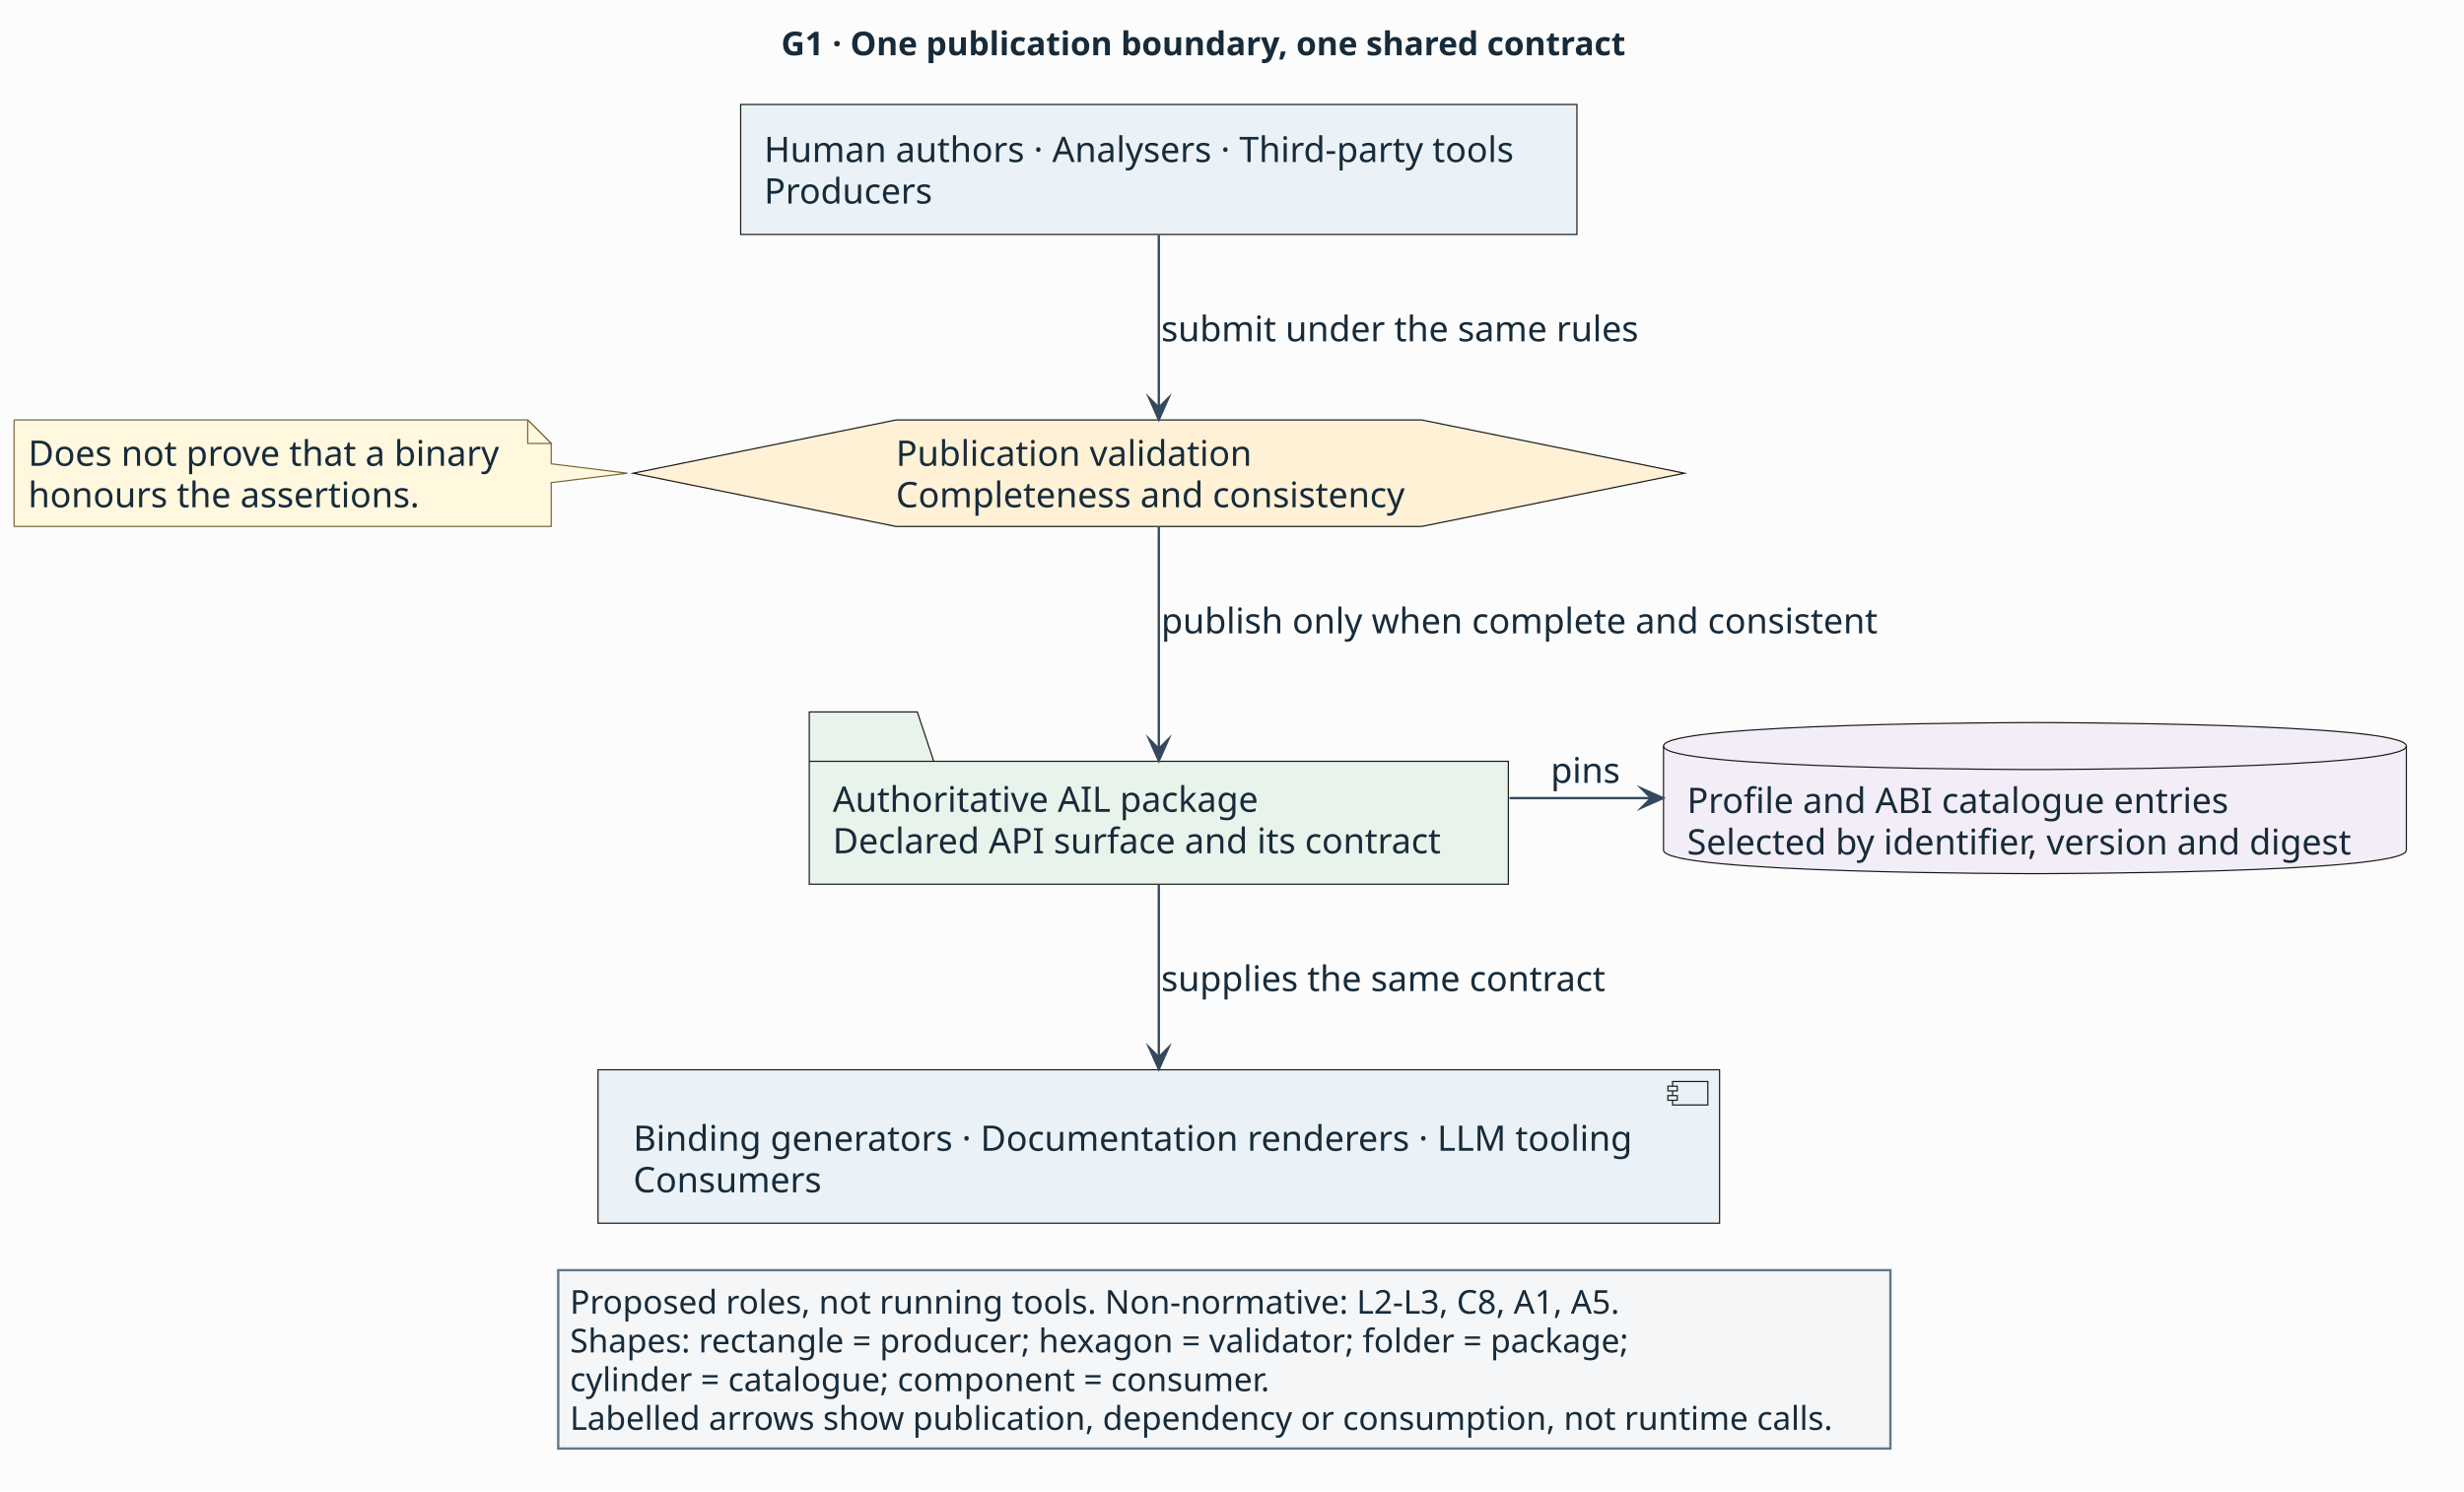
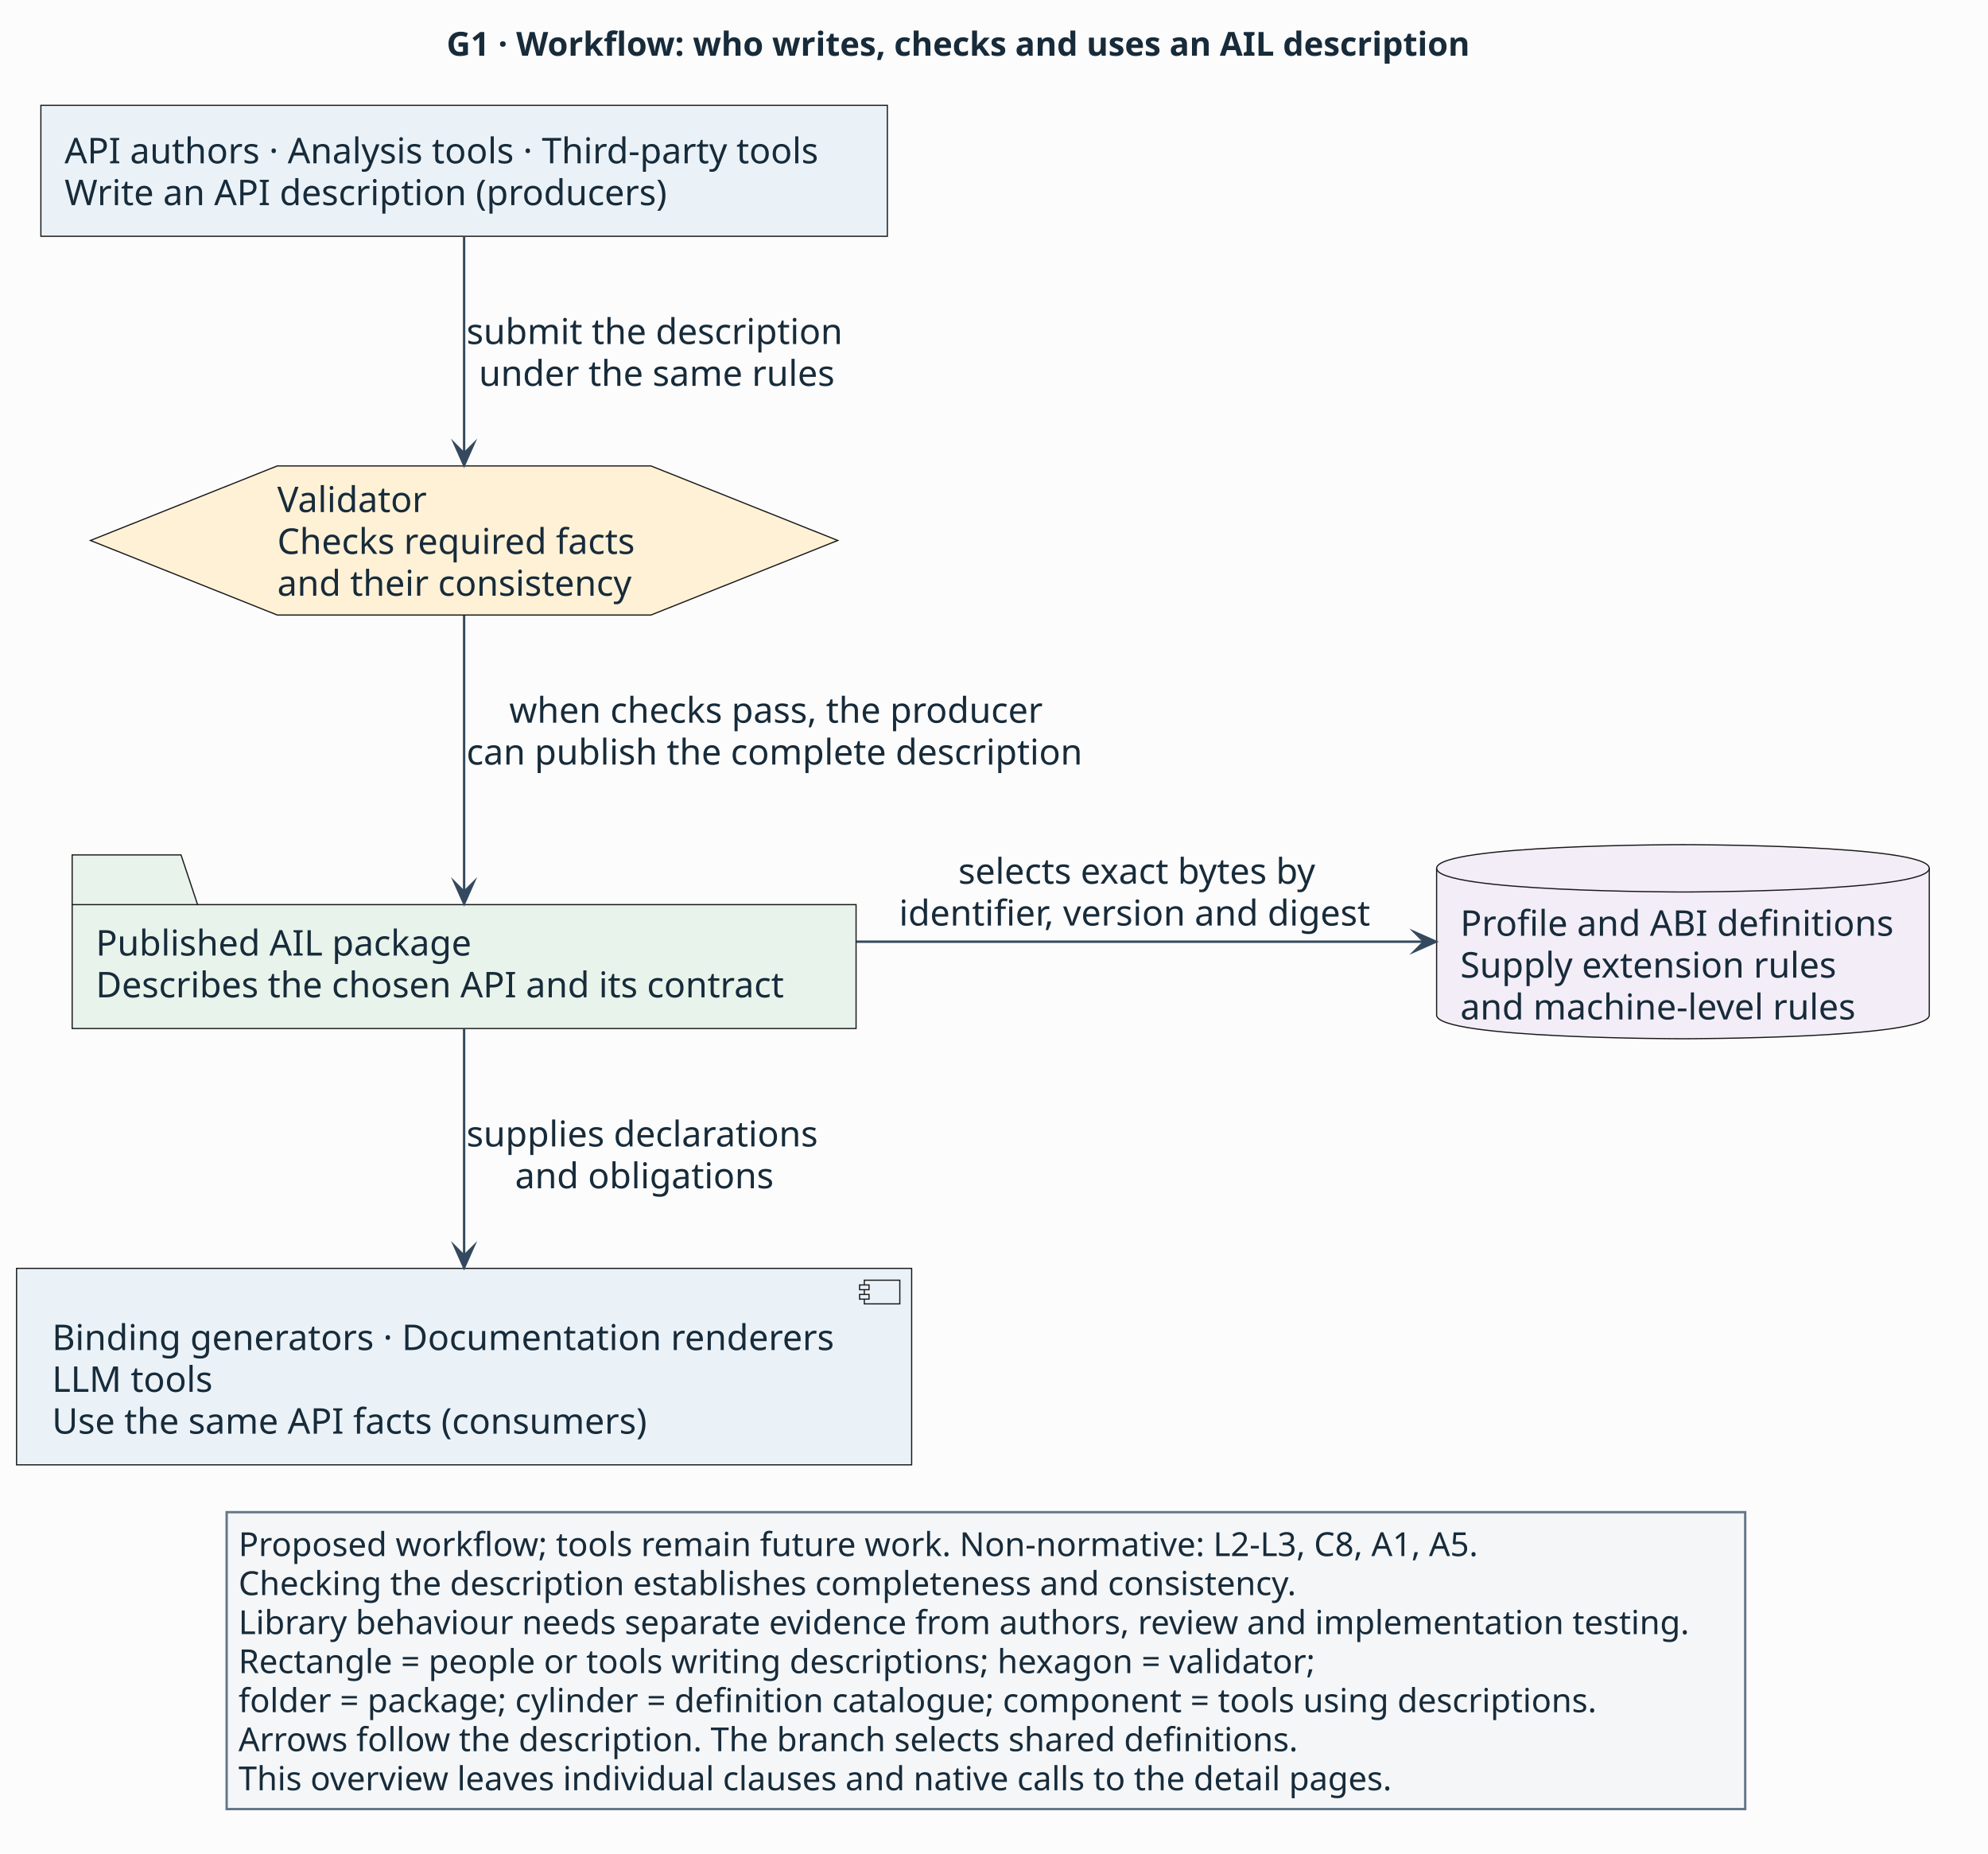
- <svg xmlns="http://www.w3.org/2000/svg" version="1.1" data-diagram-type="DESCRIPTION" style="width:1049px;height:635px;background:#FCFCFC;" width="1049px" height="635px" viewBox="0 0 1049 635" zoomAndPan="magnify" preserveAspectRatio="none" contentStyleType="text/css">
+ <svg xmlns="http://www.w3.org/2000/svg" version="1.1" data-diagram-type="DESCRIPTION" style="width:840px;height:783px;background:#FCFCFC;" width="840px" height="783px" viewBox="0 0 840 783" zoomAndPan="magnify" preserveAspectRatio="none" contentStyleType="text/css">
  <defs />
  <g font-family="sans-serif" lengthAdjust="spacing">
-     <rect x="0" y="0" width="1049" height="635" fill="#FCFCFC" style="stroke:none;" />
+     <rect x="0" y="0" width="840" height="783" fill="#FCFCFC" style="stroke:none;" />
    <g class="title" data-source-line="2">
-       <text x="332.562" y="23.535" fill="#172B3A" font-size="14" textLength="377.337" font-weight="700">G1 · One publication boundary, one shared contract</text>
+       <text x="188.693" y="23.535" fill="#172B3A" font-size="14" textLength="455.8" font-weight="700">G1 · Workflow: who writes, checks and uses an AIL description</text>
    </g>
    <g class="entity" data-qualified-name="producers" id="ent0001" data-source-line="16">
-       <rect x="315.32" y="44.488" width="356.028" height="55.332" fill="#EAF2F8" style="stroke:#181818;stroke-width:0.5;" />
-       <text x="325.32" y="68.99" fill="#172B3A" font-size="15" textLength="336.028">Human authors · Analysers · Third-party tools</text>
-       <text x="325.32" y="86.656" fill="#172B3A" font-size="15" textLength="72.217">Producers</text>
+       <rect x="17.27" y="44.488" width="357.668" height="55.332" fill="#EAF2F8" style="stroke:#181818;stroke-width:0.5;" />
+       <text x="27.27" y="68.99" fill="#172B3A" font-size="15" textLength="337.668">API authors · Analysis tools · Third-party tools</text>
+       <text x="27.27" y="86.656" fill="#172B3A" font-size="15" textLength="261.445">Write an API description (producers)</text>
    </g>
    <g class="entity" data-qualified-name="validation" id="ent0002" data-source-line="25">
-       <polygon points="717.15,201.488,605.24,178.818,381.43,178.818,269.52,201.488,381.43,224.158,605.24,224.158,717.15,201.488" fill="#FFF1D6" style="stroke:#181818;stroke-width:0.5;stroke-linejoin:miter;stroke-miterlimit:10;" />
-       <text x="381.427" y="198.32" fill="#172B3A" font-size="15" textLength="155.808">Publication validation</text>
-       <text x="381.427" y="215.986" fill="#172B3A" font-size="15" textLength="223.813">Completeness and consistency</text>
+       <polygon points="353.99,228.318,275.05,196.828,117.16,196.828,38.21,228.318,117.16,259.818,275.05,259.818,353.99,228.318" fill="#FFF1D6" style="stroke:#181818;stroke-width:0.5;stroke-linejoin:miter;stroke-miterlimit:10;" />
+       <text x="117.154" y="216.33" fill="#172B3A" font-size="15" textLength="65.449">Validator</text>
+       <text x="117.154" y="233.996" fill="#172B3A" font-size="15" textLength="157.888">Checks required facts</text>
+       <text x="117.154" y="251.662" fill="#172B3A" font-size="15" textLength="154.907">and their consistency</text>
    </g>
    <g class="entity" data-qualified-name="contract" id="ent0003" data-source-line="19">
-       <polygon points="344.53,303.158,390.53,303.158,397.53,324.158,642.142,324.158,642.142,376.49,344.53,376.49,344.53,303.158" fill="#E8F3EB" style="stroke:#181818;stroke-width:0.5;stroke-linejoin:miter;stroke-miterlimit:10;" />
-       <line x1="344.53" y1="324.158" x2="397.53" y2="324.158" style="stroke:#181818;stroke-width:0.5;" />
-       <text x="354.53" y="345.66" fill="#172B3A" font-size="15" textLength="186.555">Authoritative AIL package</text>
-       <text x="354.53" y="363.326" fill="#172B3A" font-size="15" textLength="267.612">Declared API surface and its contract</text>
+       <polygon points="30.49,361.158,76.49,361.158,83.49,382.158,361.72,382.158,361.72,434.49,30.49,434.49,30.49,361.158" fill="#E8F3EB" style="stroke:#181818;stroke-width:0.5;stroke-linejoin:miter;stroke-miterlimit:10;" />
+       <line x1="30.49" y1="382.158" x2="83.49" y2="382.158" style="stroke:#181818;stroke-width:0.5;" />
+       <text x="40.49" y="403.66" fill="#172B3A" font-size="15" textLength="162.795">Published AIL package</text>
+       <text x="40.49" y="421.326" fill="#172B3A" font-size="15" textLength="301.23">Describes the chosen API and its contract</text>
    </g>
    <g class="entity" data-qualified-name="catalogue" id="ent0004" data-source-line="22">
-       <path d="M708.21,317.658 C708.21,307.658 866.335,307.658 866.335,307.658 C866.335,307.658 1024.46,307.658 1024.46,317.658 L1024.46,361.99 C1024.46,371.99 866.335,371.99 866.335,371.99 C866.335,371.99 708.21,371.99 708.21,361.99 L708.21,317.658" style="stroke:#181818;stroke-width:0.5;" fill="#F2EDF7" />
-       <path d="M708.21,317.658 C708.21,327.658 866.335,327.658 866.335,327.658 C866.335,327.658 1024.46,327.658 1024.46,317.658" style="stroke:#181818;stroke-width:0.5;" fill="none" />
-       <text x="718.21" y="346.16" fill="#172B3A" font-size="15" textLength="235.686">Profile and ABI catalogue entries</text>
-       <text x="718.21" y="363.826" fill="#172B3A" font-size="15" textLength="296.25">Selected by identifier, version and digest</text>
+       <path d="M607.02,366.818 C607.02,356.818 711.103,356.818 711.103,356.818 C711.103,356.818 815.187,356.818 815.187,366.818 L815.187,428.816 C815.187,438.816 711.103,438.816 711.103,438.816 C711.103,438.816 607.02,438.816 607.02,428.816 L607.02,366.818" style="stroke:#181818;stroke-width:0.5;" fill="#F2EDF7" />
+       <path d="M607.02,366.818 C607.02,376.818 711.103,376.818 711.103,376.818 C711.103,376.818 815.187,376.818 815.187,366.818" style="stroke:#181818;stroke-width:0.5;" fill="none" />
+       <text x="617.02" y="395.32" fill="#172B3A" font-size="15" textLength="188.167">Profile and ABI definitions</text>
+       <text x="617.02" y="412.986" fill="#172B3A" font-size="15" textLength="165.059">Supply extension rules</text>
+       <text x="617.02" y="430.652" fill="#172B3A" font-size="15" textLength="175.422">and machine-level rules</text>
    </g>
    <g class="entity" data-qualified-name="consumers" id="ent0005" data-source-line="28">
-       <rect x="254.6" y="455.488" width="477.476" height="65.332" fill="#EAF2F8" style="stroke:#181818;stroke-width:0.5;" />
-       <rect x="712.076" y="460.488" width="15" height="10" fill="#EAF2F8" style="stroke:#181818;stroke-width:0.5;" />
-       <rect x="710.076" y="462.488" width="4" height="2" fill="#EAF2F8" style="stroke:#181818;stroke-width:0.5;" />
-       <rect x="710.076" y="466.488" width="4" height="2" fill="#EAF2F8" style="stroke:#181818;stroke-width:0.5;" />
-       <text x="269.6" y="489.99" fill="#172B3A" font-size="15" textLength="437.476">Binding generators · Documentation renderers · LLM tooling</text>
-       <text x="269.6" y="507.656" fill="#172B3A" font-size="15" textLength="82.002">Consumers</text>
-     </g>
-     <g class="entity" data-qualified-name="GMN10" id="ent0011" data-source-line="14">
-       <path d="M6,178.818 L6,224.15 A0,0 0 0 0 6,224.15 L234.671,224.15 A0,0 0 0 0 234.671,224.15 L234.671,205.488 L267.11,201.488 L234.671,197.488 L234.671,188.818 L224.671,178.818 L6,178.818 A0,0 0 0 0 6,178.818" style="stroke:#756538;stroke-width:0.5;" fill="#FFF8DF" />
-       <path d="M224.671,178.818 L224.671,188.818 L234.671,188.818 L224.671,178.818" style="stroke:#756538;stroke-width:0.5;" fill="#FFF8DF" />
-       <text x="12" y="198.32" fill="#172B3A" font-size="15" textLength="207.671">Does not prove that a binary</text>
-       <text x="12" y="215.986" fill="#172B3A" font-size="15" textLength="171.841">honours the assertions.</text>
+       <rect x="7" y="535.818" width="378.203" height="82.998" fill="#EAF2F8" style="stroke:#181818;stroke-width:0.5;" />
+       <rect x="365.203" y="540.818" width="15" height="10" fill="#EAF2F8" style="stroke:#181818;stroke-width:0.5;" />
+       <rect x="363.203" y="542.818" width="4" height="2" fill="#EAF2F8" style="stroke:#181818;stroke-width:0.5;" />
+       <rect x="363.203" y="546.818" width="4" height="2" fill="#EAF2F8" style="stroke:#181818;stroke-width:0.5;" />
+       <text x="22" y="570.32" fill="#172B3A" font-size="15" textLength="338.203">Binding generators · Documentation renderers</text>
+       <text x="22" y="587.986" fill="#172B3A" font-size="15" textLength="69.683">LLM tools</text>
+       <text x="22" y="605.652" fill="#172B3A" font-size="15" textLength="258.457">Use the same API facts (consumers)</text>
    </g>
    <g class="link" data-entity-1="ent0001" data-entity-2="ent0002" id="lnk6" data-source-line="9" data-link-type="dependency">
-       <path d="M493.34,100.158 C493.34,123.518 493.34,151.868 493.34,173.598" style="stroke:#34495E;stroke-width:1;" fill="none" id="producers-to-validation" />
-       <polygon points="493.34,178.598,497.34,169.598,493.34,173.598,489.34,169.598,493.34,178.598" fill="#34495E" style="stroke:#34495E;stroke-width:1;stroke-linejoin:miter;stroke-miterlimit:10;" />
-       <text x="494.34" y="145.32" fill="#172B3A" font-size="15" textLength="209.238">submit under the same rules</text>
+       <path d="M196.1,100.008 C196.1,126.928 196.1,163.318 196.1,191.538" style="stroke:#34495E;stroke-width:1;" fill="none" id="producers-to-validation" />
+       <polygon points="196.1,196.538,200.1,187.538,196.1,191.538,192.1,187.538,196.1,196.538" fill="#34495E" style="stroke:#34495E;stroke-width:1;stroke-linejoin:miter;stroke-miterlimit:10;" />
+       <text x="197.1" y="145.33" fill="#172B3A" font-size="15" textLength="164.626">submit the description</text>
+       <text x="202.34" y="162.996" fill="#172B3A" font-size="15" textLength="154.146">under the same rules</text>
    </g>
    <g class="link" data-entity-1="ent0002" data-entity-2="ent0003" id="lnk7" data-source-line="10" data-link-type="dependency">
-       <path d="M493.34,224.388 C493.34,245.538 493.34,293.948 493.34,318.878" style="stroke:#34495E;stroke-width:1;" fill="none" id="validation-to-contract" />
-       <polygon points="493.34,323.878,497.34,314.878,493.34,318.878,489.34,314.878,493.34,323.878" fill="#34495E" style="stroke:#34495E;stroke-width:1;stroke-linejoin:miter;stroke-miterlimit:10;" />
-       <text x="494.34" y="269.66" fill="#172B3A" font-size="15" textLength="315.535">publish only when complete and consistent</text>
+       <path d="M196.1,260.048 C196.1,288.468 196.1,346.748 196.1,376.758" style="stroke:#34495E;stroke-width:1;" fill="none" id="validation-to-contract" />
+       <polygon points="196.1,381.758,200.1,372.758,196.1,376.758,192.1,372.758,196.1,381.758" fill="#34495E" style="stroke:#34495E;stroke-width:1;stroke-linejoin:miter;stroke-miterlimit:10;" />
+       <text x="215.173" y="305.32" fill="#172B3A" font-size="15" textLength="233.723">when checks pass, the producer</text>
+       <text x="197.1" y="322.986" fill="#172B3A" font-size="15" textLength="269.868">can publish the complete description</text>
    </g>
    <g class="link" data-entity-1="ent0003" data-entity-2="ent0004" id="lnk8" data-source-line="11" data-link-type="dependency">
-       <path d="M642.63,339.818 C664.13,339.818 681.31,339.818 702.98,339.818" style="stroke:#34495E;stroke-width:1;" fill="none" id="contract-to-catalogue" />
-       <polygon points="707.98,339.818,698.98,335.818,702.98,339.818,698.98,343.818,707.98,339.818" fill="#34495E" style="stroke:#34495E;stroke-width:1;stroke-linejoin:miter;stroke-miterlimit:10;" />
-       <text x="660.18" y="333.32" fill="#172B3A" font-size="15" textLength="30.732">pins</text>
+       <path d="M361.89,397.818 C442.31,397.818 531.46,397.818 601.72,397.818" style="stroke:#34495E;stroke-width:1;" fill="none" id="contract-to-catalogue" />
+       <polygon points="606.72,397.818,597.72,393.818,601.72,397.818,597.72,401.818,606.72,397.818" fill="#34495E" style="stroke:#34495E;stroke-width:1;stroke-linejoin:miter;stroke-miterlimit:10;" />
+       <text x="404.912" y="373.32" fill="#172B3A" font-size="15" textLength="159.177">selects exact bytes by</text>
+       <text x="379.87" y="390.986" fill="#172B3A" font-size="15" textLength="209.26">identifier, version and digest</text>
    </g>
    <g class="link" data-entity-1="ent0003" data-entity-2="ent0005" id="lnk9" data-source-line="12" data-link-type="dependency">
-       <path d="M493.34,376.618 C493.34,400.648 493.34,427.028 493.34,450.208" style="stroke:#34495E;stroke-width:1;" fill="none" id="contract-to-consumers" />
-       <polygon points="493.34,455.208,497.34,446.208,493.34,450.208,489.34,446.208,493.34,455.208" fill="#34495E" style="stroke:#34495E;stroke-width:1;stroke-linejoin:miter;stroke-miterlimit:10;" />
-       <text x="494.34" y="421.99" fill="#172B3A" font-size="15" textLength="195.85">supplies the same contract</text>
+       <path d="M196.1,434.738 C196.1,463.918 196.1,500.068 196.1,530.488" style="stroke:#34495E;stroke-width:1;" fill="none" id="contract-to-consumers" />
+       <polygon points="196.1,535.488,200.1,526.488,196.1,530.488,192.1,526.488,196.1,535.488" fill="#34495E" style="stroke:#34495E;stroke-width:1;stroke-linejoin:miter;stroke-miterlimit:10;" />
+       <text x="197.1" y="484.32" fill="#172B3A" font-size="15" textLength="153.896">supplies declarations</text>
+       <text x="217.619" y="501.986" fill="#172B3A" font-size="15" textLength="112.859">and obligations</text>
    </g>
-     <g class="legend" data-source-line="17">
-       <rect x="237.655" y="540.82" width="567.149" height="75.953" fill="#F4F6F8" style="stroke:#647789;stroke-width:1;" />
-       <text x="242.655" y="559.355" fill="#172B3A" font-size="14" textLength="476.991">Proposed roles, not running tools. Non-normative: L2-L3, C8, A1, A5.</text>
-       <text x="242.655" y="575.844" fill="#172B3A" font-size="14" textLength="477.244">Shapes: rectangle = producer; hexagon = validator; folder = package;</text>
-       <text x="242.655" y="592.332" fill="#172B3A" font-size="14" textLength="316.155">cylinder = catalogue; component = consumer.</text>
-       <text x="242.655" y="608.82" fill="#172B3A" font-size="14" textLength="557.149">Labelled arrows show publication, dependency or consumption, not runtime calls.</text>
+     <g class="legend" data-source-line="13">
+       <rect x="95.773" y="638.816" width="641.641" height="125.418" fill="#F4F6F8" style="stroke:#647789;stroke-width:1;" />
+       <text x="100.773" y="657.351" fill="#172B3A" font-size="14" textLength="555.857">Proposed workflow; tools remain future work. Non-normative: L2-L3, C8, A1, A5.</text>
+       <text x="100.773" y="673.84" fill="#172B3A" font-size="14" textLength="464.892">Checking the description establishes completeness and consistency.</text>
+       <text x="100.773" y="690.328" fill="#172B3A" font-size="14" textLength="631.641">Library behaviour needs separate evidence from authors, review and implementation testing.</text>
+       <text x="100.773" y="706.816" fill="#172B3A" font-size="14" textLength="479.336">Rectangle = people or tools writing descriptions; hexagon = validator;</text>
+       <text x="100.773" y="723.305" fill="#172B3A" font-size="14" textLength="606.936">folder = package; cylinder = definition catalogue; component = tools using descriptions.</text>
+       <text x="100.773" y="739.793" fill="#172B3A" font-size="14" textLength="467.599">Arrows follow the description. The branch selects shared definitions.</text>
+       <text x="100.773" y="756.281" fill="#172B3A" font-size="14" textLength="508.327">This overview leaves individual clauses and native calls to the detail pages.</text>
    </g>
  </g>
</svg>
